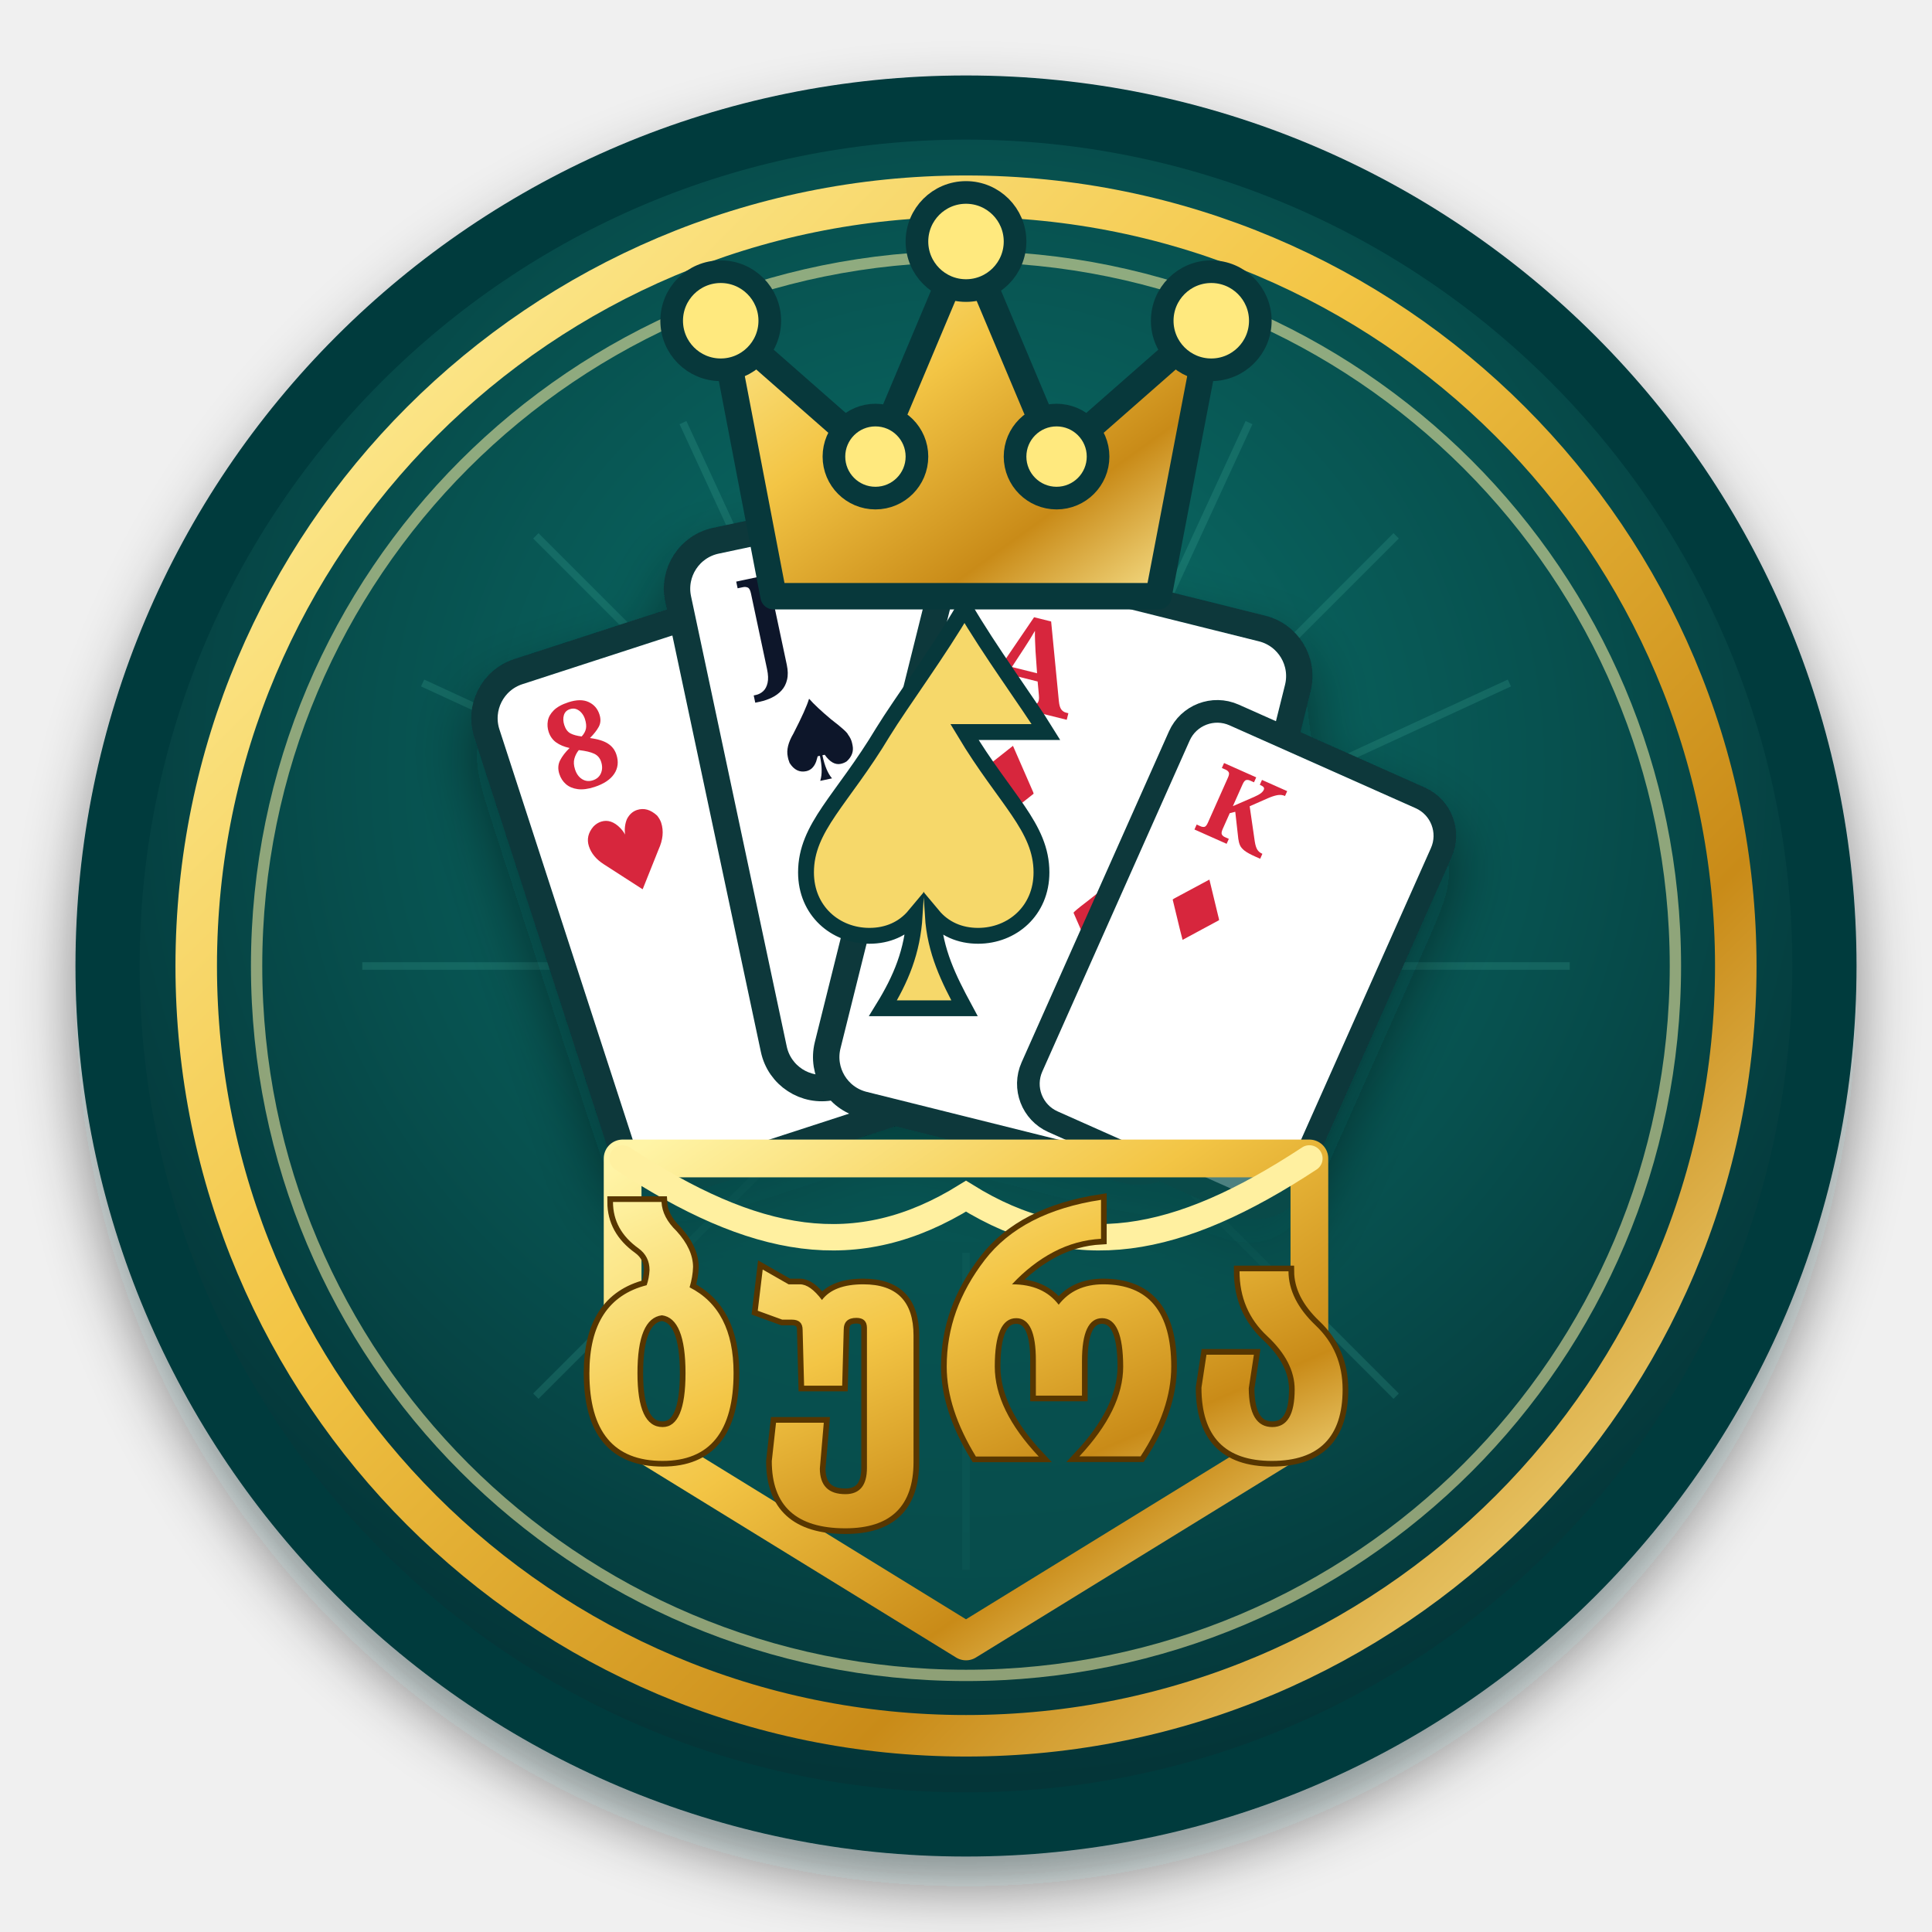
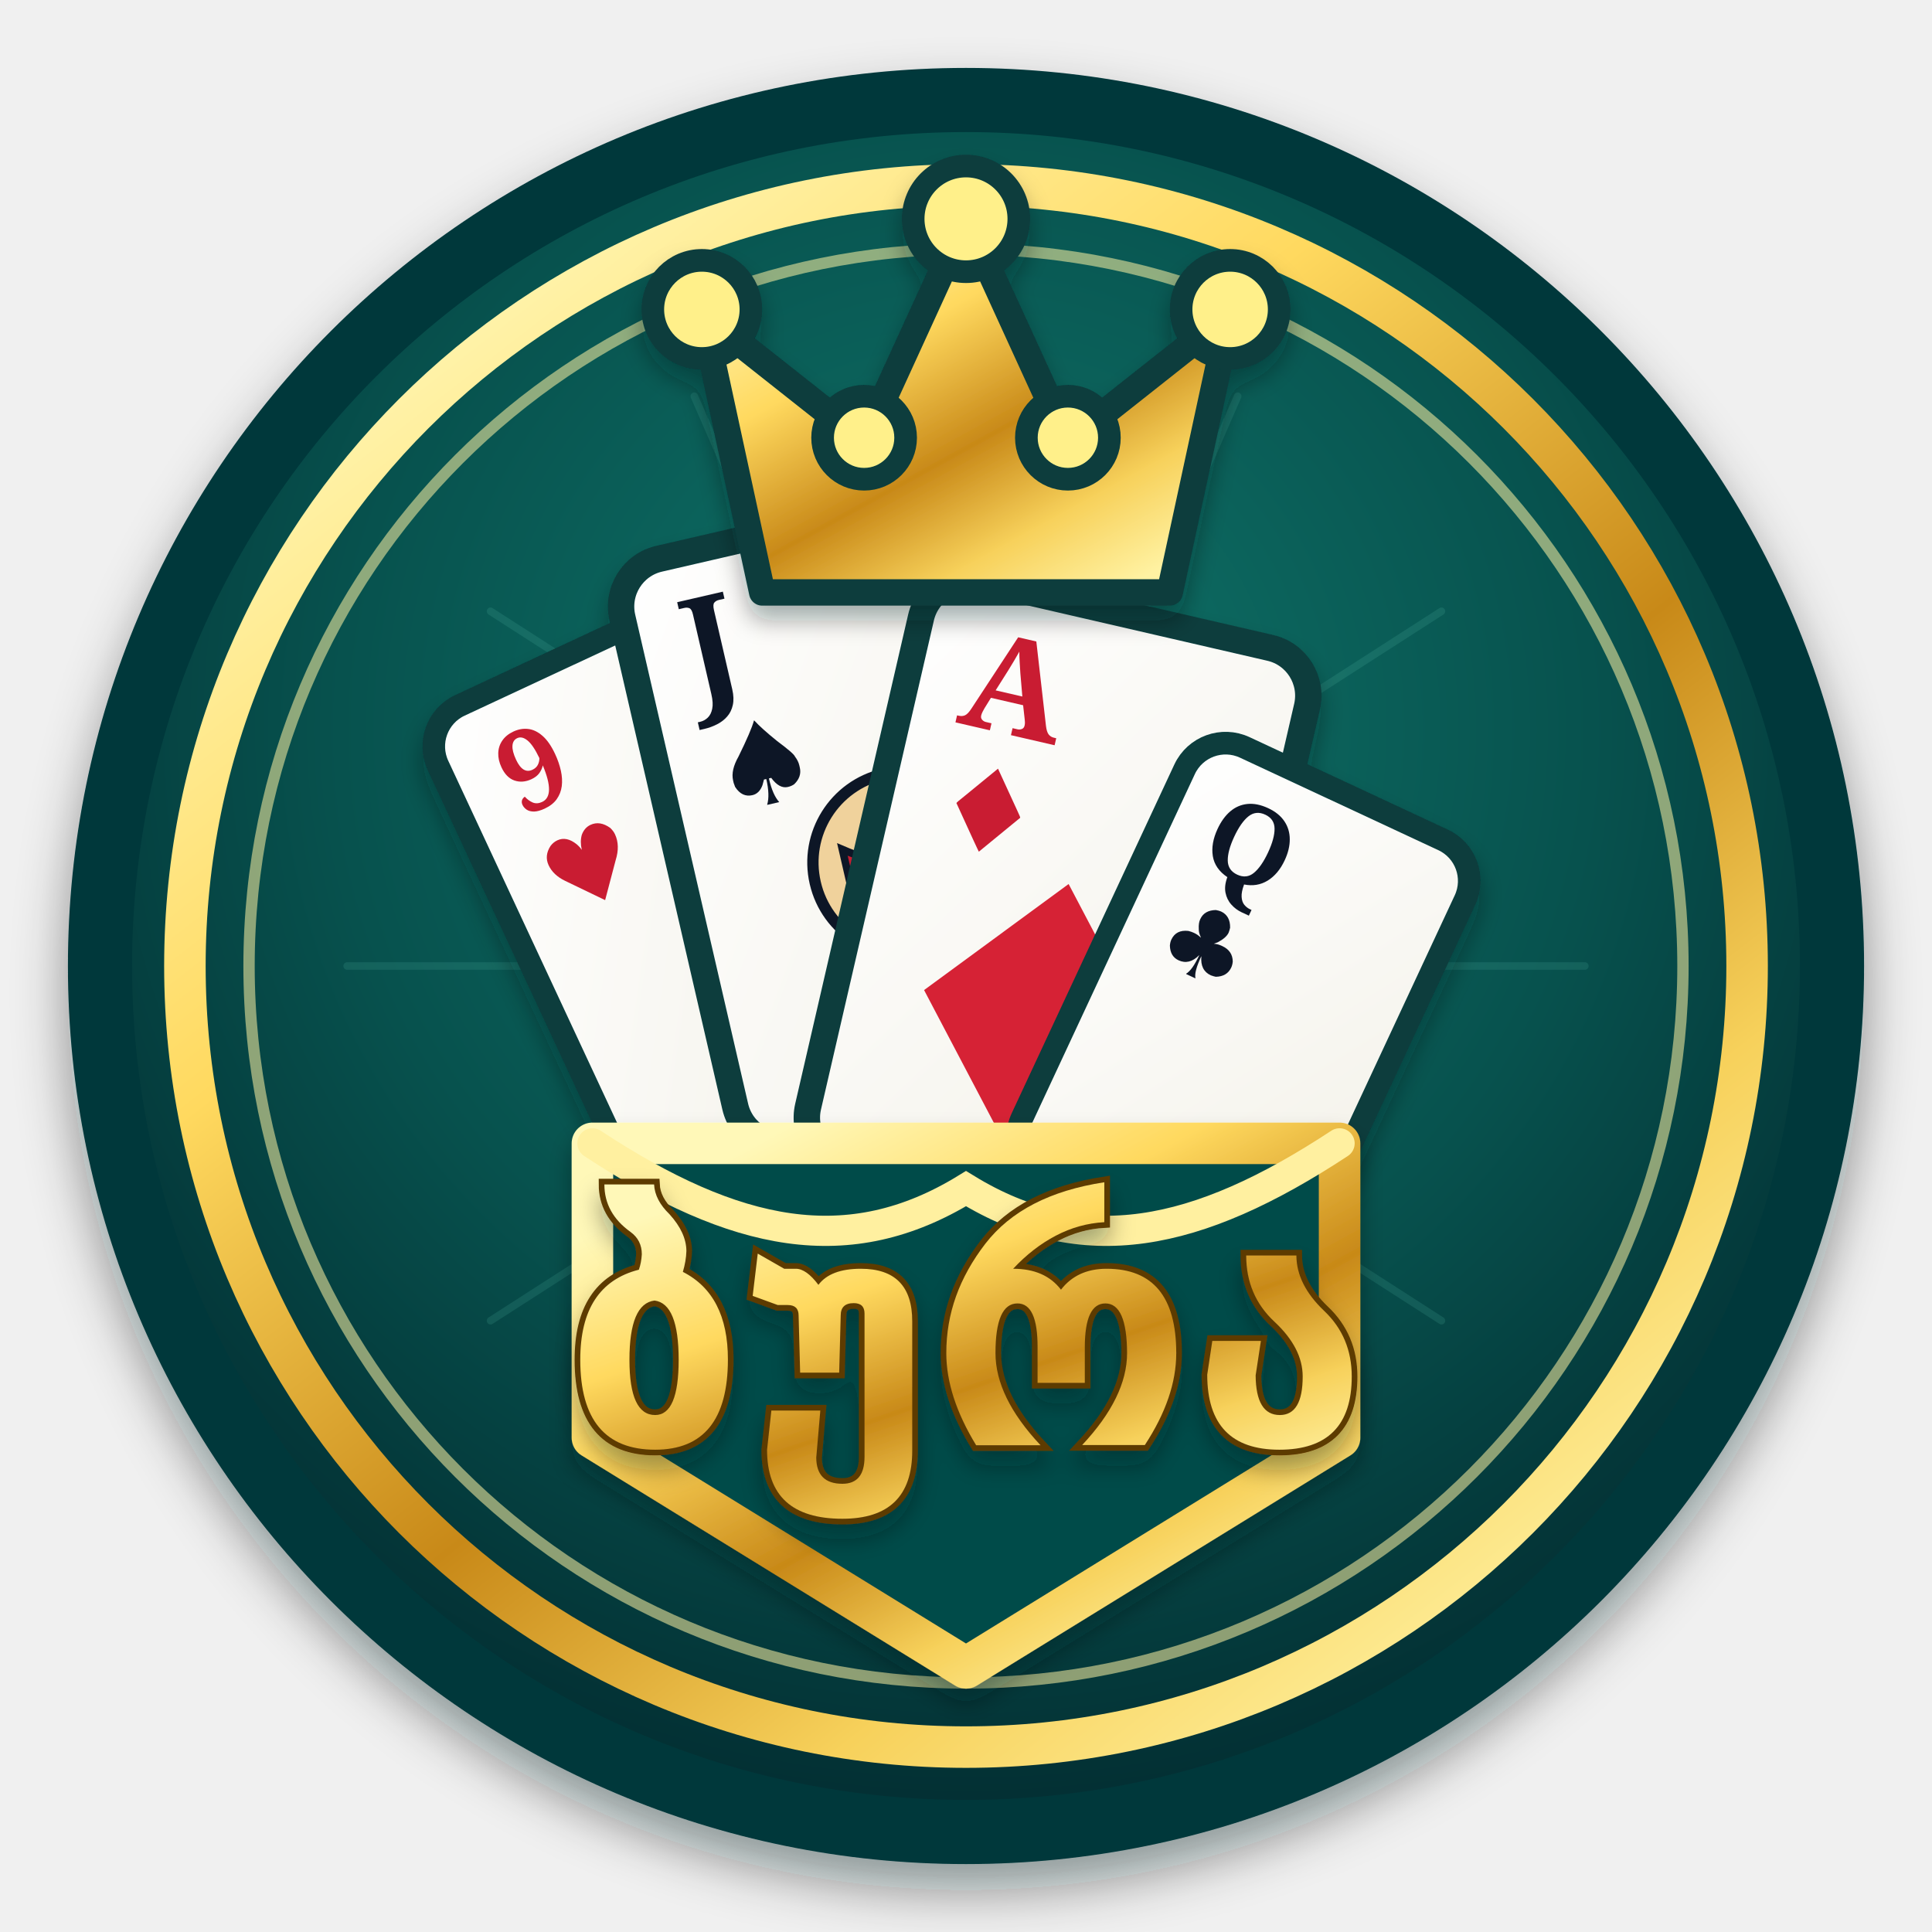
<svg xmlns="http://www.w3.org/2000/svg" viewBox="0 0 512 512" role="img" aria-label="ბურა">
  <defs>
-     <radialGradient id="felt" cx="50%" cy="38%" r="62%">
-       <stop offset="0%" stop-color="#0b726b" />
-       <stop offset="58%" stop-color="#07514f" />
-       <stop offset="100%" stop-color="#043538" />
+     <radialGradient id="emerald" cx="50%" cy="36%" r="64%">
+       <stop offset="0%" stop-color="#10756a" />
+       <stop offset="58%" stop-color="#07524e" />
+       <stop offset="100%" stop-color="#032f33" />
    </radialGradient>
-     <linearGradient id="gold" x1="0" y1="0" x2="1" y2="1">
-       <stop offset="0%" stop-color="#fff4a6" />
-       <stop offset="40%" stop-color="#f3c545" />
-       <stop offset="72%" stop-color="#c98b18" />
-       <stop offset="100%" stop-color="#fff0a0" />
+     <linearGradient id="gold" x1="15%" y1="5%" x2="85%" y2="95%">
+       <stop offset="0%" stop-color="#fff8b8" />
+       <stop offset="30%" stop-color="#ffd95f" />
+       <stop offset="58%" stop-color="#c88918" />
+       <stop offset="80%" stop-color="#f7d15b" />
+       <stop offset="100%" stop-color="#fff2a2" />
    </linearGradient>
-     <filter id="softShadow" x="-20%" y="-20%" width="140%" height="140%">
-       <feDropShadow dx="0" dy="8" stdDeviation="8" flood-color="#001b1c" flood-opacity="0.45" />
+     <linearGradient id="cardShade" x1="0" y1="0" x2="1" y2="1">
+       <stop offset="0%" stop-color="#ffffff" />
+       <stop offset="100%" stop-color="#f3f1e8" />
+     </linearGradient>
+     <filter id="shadow" x="-18%" y="-18%" width="136%" height="136%">
+       <feDropShadow dx="0" dy="7" stdDeviation="7" flood-color="#00191b" flood-opacity="0.42" />
+     </filter>
+     <filter id="tightShadow" x="-15%" y="-15%" width="130%" height="130%">
+       <feDropShadow dx="0" dy="4" stdDeviation="3" flood-color="#00191b" flood-opacity="0.34" />
    </filter>
  </defs>
-   <circle cx="256" cy="256" r="236" fill="#053a3d" filter="url(#softShadow)" />
-   <circle cx="256" cy="256" r="219" fill="url(#felt)" />
-   <circle cx="256" cy="256" r="204" fill="none" stroke="url(#gold)" stroke-width="11" />
-   <circle cx="256" cy="256" r="188" fill="none" stroke="#fff3a4" stroke-width="3" opacity="0.55" />
-   <g opacity="0.16" stroke="#57d2bc" stroke-width="2">
-     <path d="M256 96v84M256 332v84M96 256h84M332 256h84" />
-     <path d="M142 142l60 60M310 310l60 60M370 142l-60 60M202 310l-60 60" />
-     <path d="M181 112l36 78M331 112l-36 78M112 181l78 36M400 181l-78 36" />
+   <circle cx="256" cy="256" r="238" fill="#01393b" filter="url(#shadow)" />
+   <circle cx="256" cy="256" r="221" fill="url(#emerald)" />
+   <circle cx="256" cy="256" r="207" fill="none" stroke="url(#gold)" stroke-width="11" />
+   <circle cx="256" cy="256" r="190" fill="none" stroke="#fff3a2" stroke-width="3" opacity="0.55" />
+   <g opacity="0.13" stroke="#69d8c1" stroke-width="2" stroke-linecap="round">
+     <path d="M256 92v78M256 350v70M92 256h78M342 256h78" />
+     <path d="M130 162l70 45M382 162l-70 45M130 350l70-45M382 350l-70-45" />
+     <path d="M184 105l34 78M328 105l-34 78" />
  </g>
-   <g filter="url(#softShadow)">
-     <g transform="translate(125 182) rotate(-18)">
-       <rect x="0" y="0" width="94" height="142" rx="13" fill="#ffffff" stroke="#07383b" stroke-width="7" />
-       <text x="14" y="35" font-family="Georgia, serif" font-size="32" font-weight="700" fill="#d7263d">8</text>
-       <text x="14" y="65" font-family="Georgia, serif" font-size="28" fill="#d7263d">♥</text>
+   <g filter="url(#tightShadow)">
+     <g transform="translate(111 192) rotate(-25)">
+       <rect width="88" height="135" rx="12" fill="url(#cardShade)" stroke="#073d3e" stroke-width="6" />
+       <text x="14" y="34" font-family="Georgia, serif" font-size="30" font-weight="700" fill="#c91d32">9</text>
+       <text x="13" y="63" font-family="Georgia, serif" font-size="27" fill="#c91d32">♥</text>
    </g>
-     <g transform="translate(177 146) rotate(-12)">
-       <rect x="0" y="0" width="98" height="148" rx="13" fill="#ffffff" stroke="#07383b" stroke-width="7" />
-       <text x="15" y="36" font-family="Georgia, serif" font-size="34" font-weight="700" fill="#0f172a">J</text>
-       <text x="15" y="68" font-family="Georgia, serif" font-size="30" fill="#0f172a">♠</text>
-       <text x="49" y="104" font-family="Georgia, serif" font-size="48" fill="#0f172a">♠</text>
+     <g transform="translate(162 151) rotate(-13)">
+       <rect width="105" height="159" rx="13" fill="url(#cardShade)" stroke="#073d3e" stroke-width="7" />
+       <text x="14" y="38" font-family="Georgia, serif" font-size="36" font-weight="700" fill="#111827">J</text>
+       <text x="14" y="70" font-family="Georgia, serif" font-size="31" fill="#111827">♠</text>
+       <circle cx="58" cy="93" r="24" fill="#f0d29c" stroke="#111827" stroke-width="3" />
+       <path d="M43 86c15 11 28 11 42 0v25c-13 10-28 10-42 0z" fill="#c91d32" stroke="#111827" stroke-width="2" />
+       <path d="M58 69l-13 22h26z" fill="#111827" />
+       <path d="M42 122h32" stroke="#111827" stroke-width="5" stroke-linecap="round" />
    </g>
-     <g transform="translate(252 146) rotate(14)">
-       <rect x="0" y="0" width="98" height="148" rx="13" fill="#ffffff" stroke="#07383b" stroke-width="7" />
-       <text x="15" y="36" font-family="Georgia, serif" font-size="34" font-weight="700" fill="#d7263d">A</text>
-       <text x="15" y="68" font-family="Georgia, serif" font-size="30" fill="#d7263d">♦</text>
-       <text x="46" y="104" font-family="Georgia, serif" font-size="52" fill="#d7263d">♦</text>
+     <g transform="translate(247 151) rotate(13)">
+       <rect width="105" height="159" rx="13" fill="url(#cardShade)" stroke="#073d3e" stroke-width="7" />
+       <text x="15" y="38" font-family="Georgia, serif" font-size="36" font-weight="700" fill="#c91d32">A</text>
+       <text x="15" y="70" font-family="Georgia, serif" font-size="31" fill="#c91d32">♦</text>
+       <path d="M54 73l31 36-31 36-31-36z" fill="#d62135" />
    </g>
-     <g transform="translate(317 185) rotate(24)">
-       <rect x="0" y="0" width="76" height="118" rx="11" fill="#ffffff" stroke="#07383b" stroke-width="6" />
-       <text x="13" y="32" font-family="Georgia, serif" font-size="27" font-weight="700" fill="#d7263d">K</text>
-       <text x="12" y="60" font-family="Georgia, serif" font-size="24" fill="#d7263d">♦</text>
+     <g transform="translate(319 193) rotate(25)">
+       <rect width="82" height="126" rx="12" fill="url(#cardShade)" stroke="#073d3e" stroke-width="6" />
+       <text x="13" y="33" font-family="Georgia, serif" font-size="29" font-weight="700" fill="#111827">Q</text>
+       <text x="13" y="61" font-family="Georgia, serif" font-size="26" fill="#111827">♣</text>
    </g>
  </g>
-   <path d="M205 158l-14-73 41 36 24-57 24 57 41-36-14 73z" fill="url(#gold)" stroke="#07383b" stroke-width="7" stroke-linejoin="round" />
-   <g fill="#ffe97e" stroke="#07383b" stroke-width="6">
-     <circle cx="191" cy="85" r="13" />
-     <circle cx="232" cy="121" r="11" />
-     <circle cx="256" cy="64" r="13" />
-     <circle cx="280" cy="121" r="11" />
-     <circle cx="321" cy="85" r="13" />
+   <g filter="url(#tightShadow)">
+     <path d="M202 157l-16-74 43 34 27-59 27 59 43-34-16 74z" fill="url(#gold)" stroke="#073d3e" stroke-width="7" stroke-linejoin="round" />
+     <path d="M206 172h100" stroke="url(#gold)" stroke-width="12" stroke-linecap="round" />
+     <g fill="#fff08a" stroke="#073d3e" stroke-width="6">
+       <circle cx="186" cy="82" r="13" />
+       <circle cx="229" cy="116" r="11" />
+       <circle cx="256" cy="58" r="14" />
+       <circle cx="283" cy="116" r="11" />
+       <circle cx="326" cy="82" r="13" />
+     </g>
  </g>
-   <path d="M203 173h106" stroke="url(#gold)" stroke-width="11" stroke-linecap="round" />
-   <path d="M256 140c18 30 34 42 34 62 0 17-13 28-28 28-8 0-15-3-20-9 1 16 7 28 14 41h-36c8-13 13-25 14-41-5 6-12 9-20 9-15 0-28-11-28-28 0-20 16-32 34-62 8-13 25-36 36-55 11 19 28 42 36 55z" fill="#f6d86a" stroke="#07383b" stroke-width="7" transform="translate(102 110) scale(.6)" />
-   <path d="M165 307h182v72l-91 56-91-56z" fill="#07514f" fill-opacity="0.72" stroke="url(#gold)" stroke-width="10" stroke-linejoin="round" />
-   <path d="M165 307c35 23 62 28 91 10 29 18 56 13 91-10" fill="none" stroke="#fff0a0" stroke-width="7" stroke-linecap="round" />
-   <text x="256" y="386" text-anchor="middle" font-family="system-ui, -apple-system, BlinkMacSystemFont, 'Segoe UI', sans-serif" font-size="82" font-weight="900" fill="url(#gold)" stroke="#573600" stroke-width="3" paint-order="stroke">
-     ბურა
-   </text>
+   <g filter="url(#tightShadow)">
+     <path d="M157 303h198v78l-99 61-99-61z" fill="#064b49" stroke="url(#gold)" stroke-width="11" stroke-linejoin="round" />
+     <path d="M157 303c38 25 68 31 99 12 31 19 61 13 99-12" fill="none" stroke="#fff0a0" stroke-width="8" stroke-linecap="round" />
+   </g>
+   <text x="256" y="383" text-anchor="middle" font-family="system-ui, -apple-system, BlinkMacSystemFont, 'Segoe UI', sans-serif" font-size="84" font-weight="900" fill="url(#gold)" stroke="#5d3b05" stroke-width="3" paint-order="stroke" filter="url(#tightShadow)">ბურა</text>
</svg>
